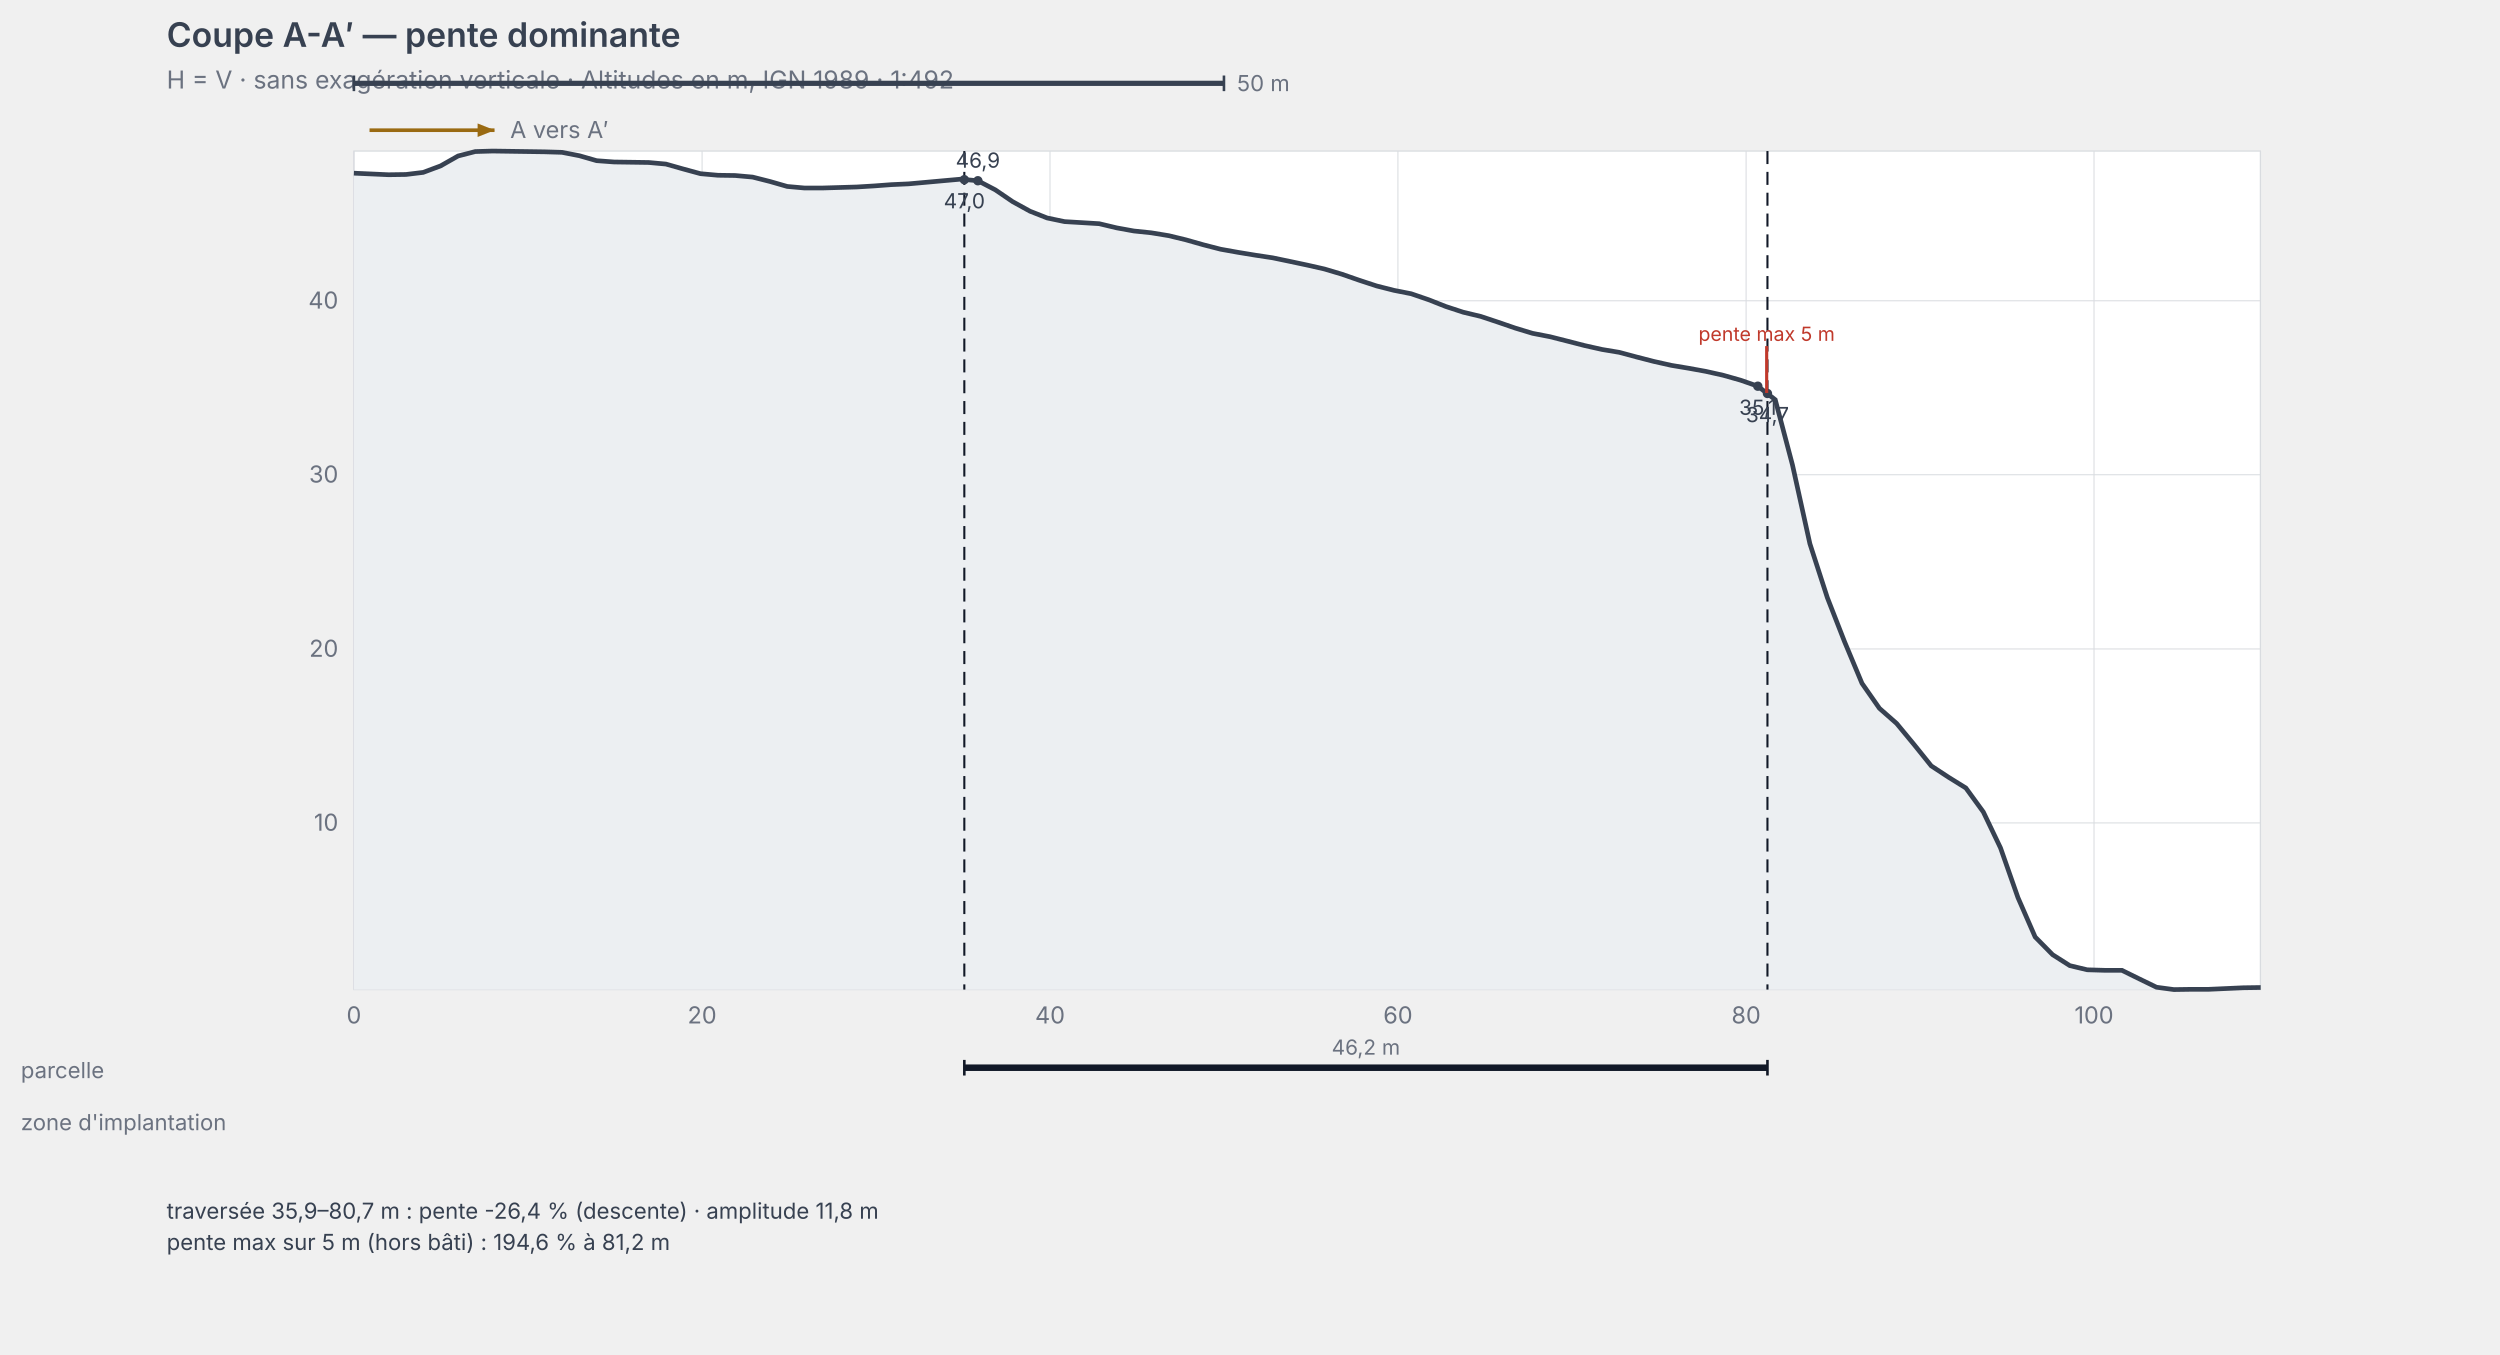
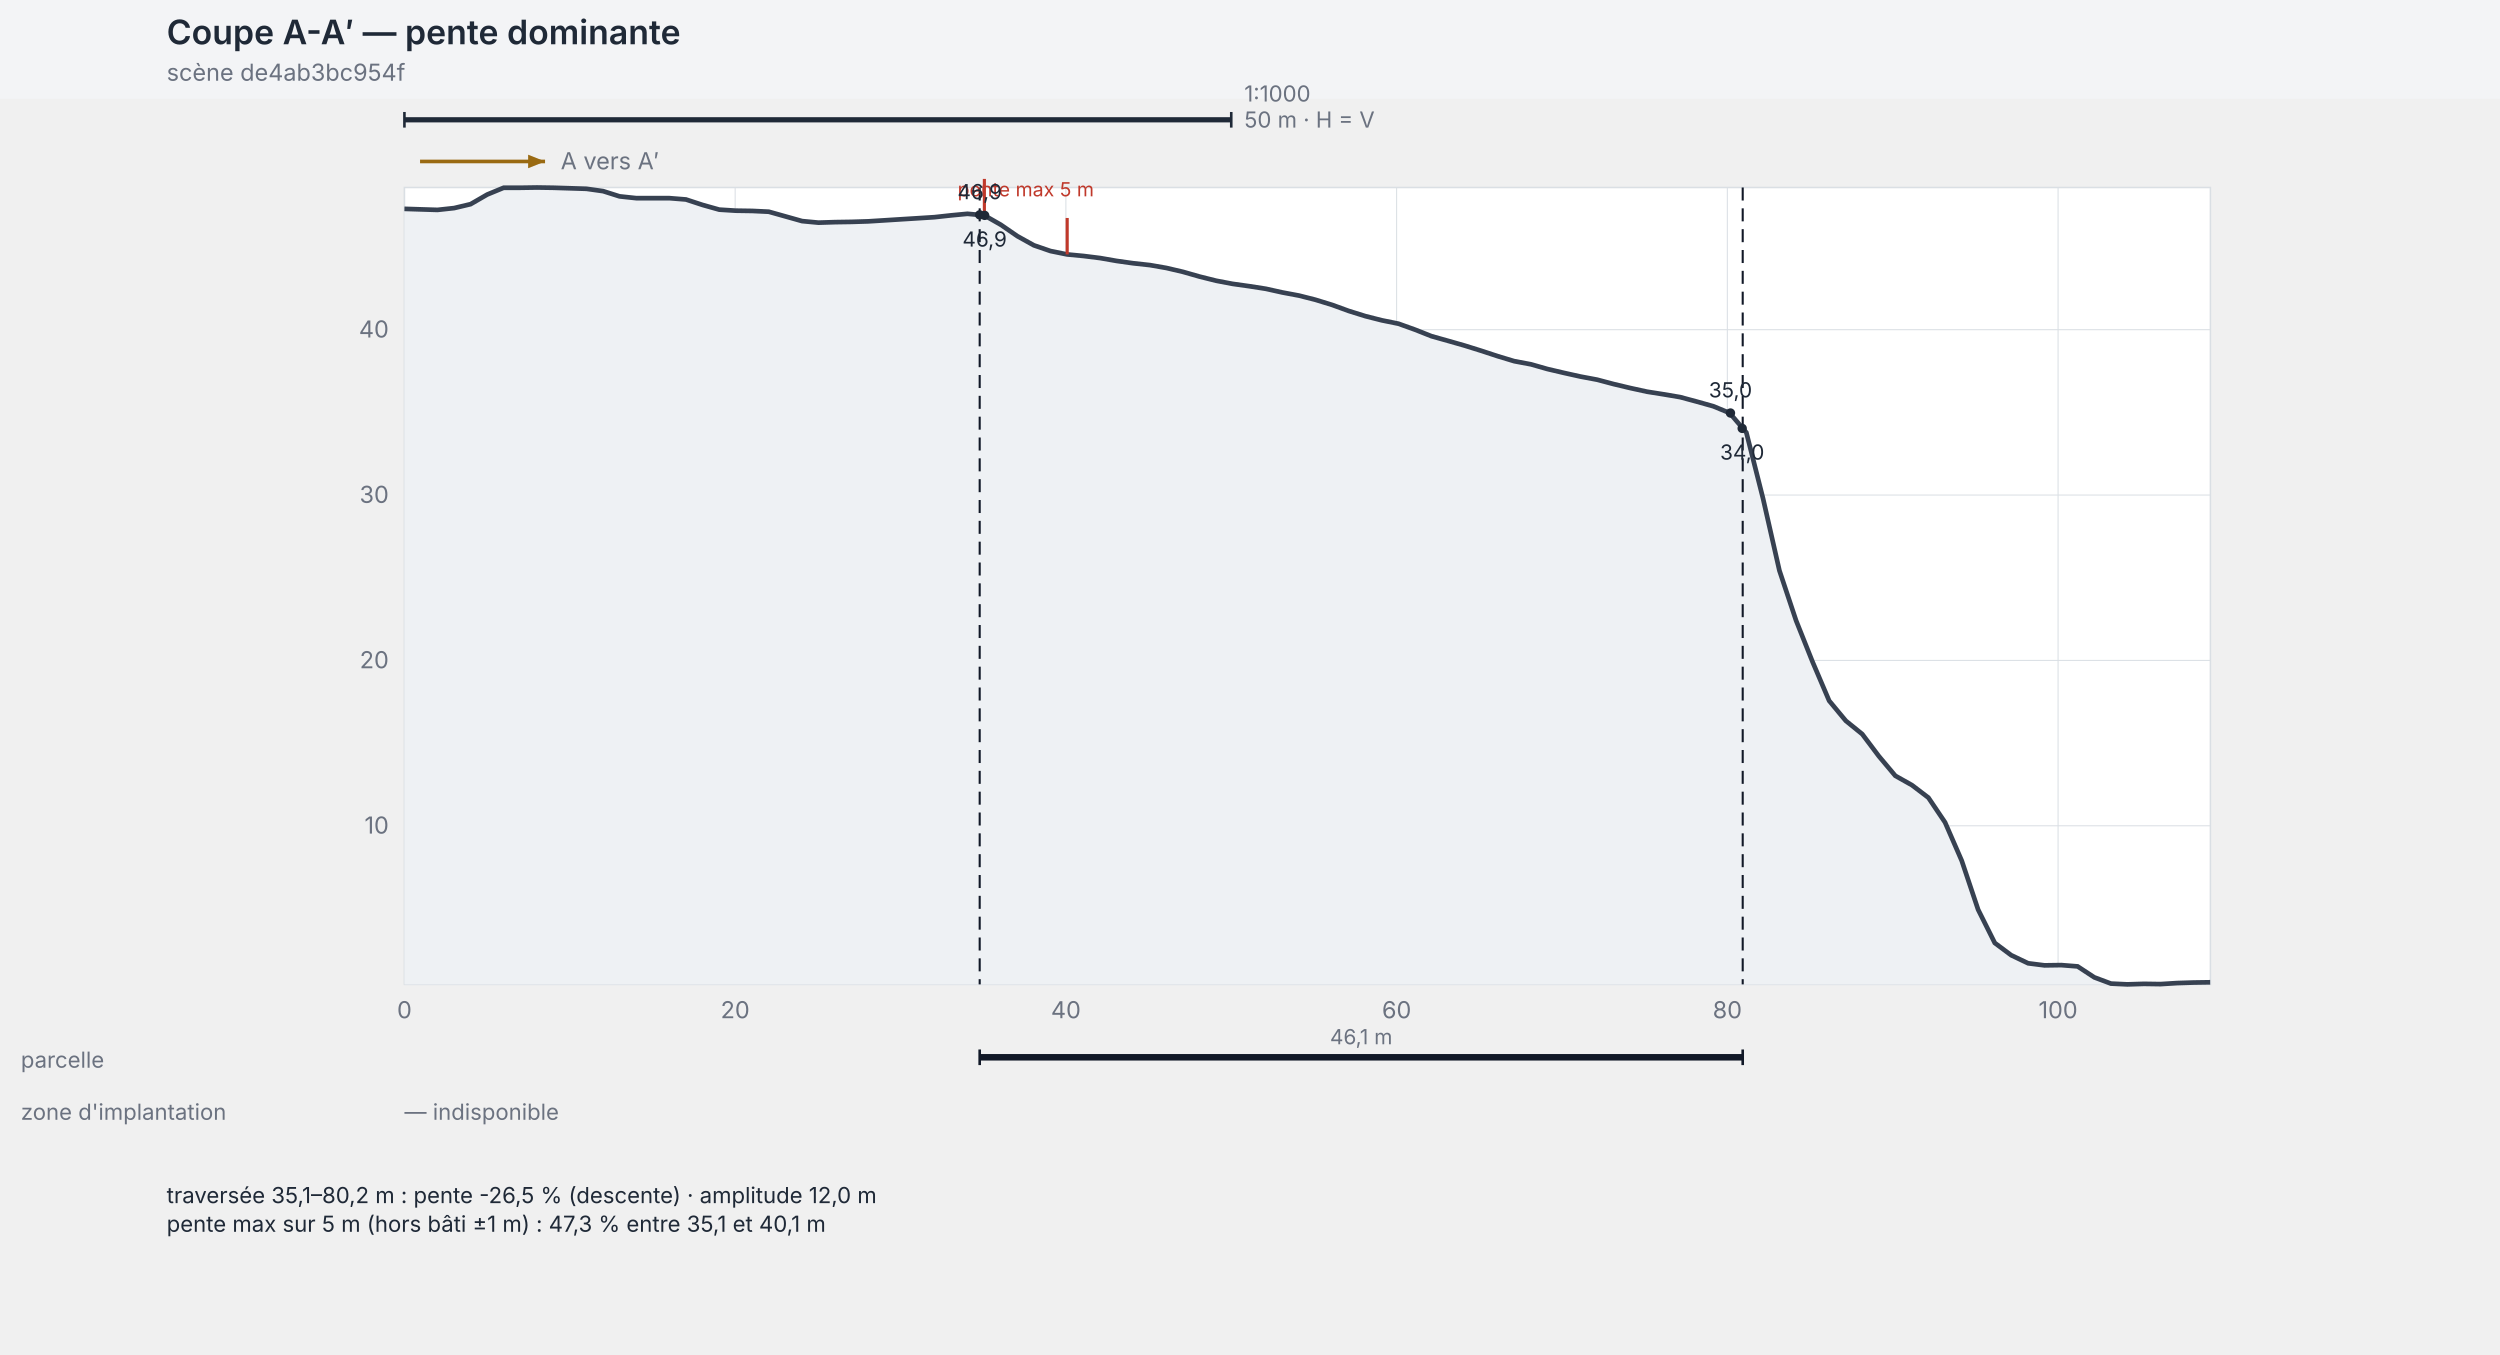
- <svg xmlns="http://www.w3.org/2000/svg" viewBox="0 0 960 520" width="960" height="520" role="img" aria-label="Coupe A-A′ — pente dominante" font-family="Inter, sans-serif" style="background:#fafbfc">
-   <rect x="135.9" y="58" width="732.1" height="322.0" fill="#ffffff" stroke="#d9dce0" stroke-width="0.5" />
-   <line x1="135.9" y1="58" x2="135.9" y2="380.0" stroke="#d9dce0" stroke-width="0.4" />
-   <text x="135.9" y="393.0" text-anchor="middle" font-size="9" fill="#6b7280">0</text>
-   <line x1="269.6" y1="58" x2="269.6" y2="380.0" stroke="#d9dce0" stroke-width="0.4" />
-   <text x="269.6" y="393.0" text-anchor="middle" font-size="9" fill="#6b7280">20</text>
-   <line x1="403.2" y1="58" x2="403.2" y2="380.0" stroke="#d9dce0" stroke-width="0.4" />
-   <text x="403.2" y="393.0" text-anchor="middle" font-size="9" fill="#6b7280">40</text>
-   <line x1="536.8" y1="58" x2="536.8" y2="380.0" stroke="#d9dce0" stroke-width="0.4" />
-   <text x="536.8" y="393.0" text-anchor="middle" font-size="9" fill="#6b7280">60</text>
-   <line x1="670.5" y1="58" x2="670.5" y2="380.0" stroke="#d9dce0" stroke-width="0.4" />
-   <text x="670.5" y="393.0" text-anchor="middle" font-size="9" fill="#6b7280">80</text>
-   <line x1="804.1" y1="58" x2="804.1" y2="380.0" stroke="#d9dce0" stroke-width="0.4" />
-   <text x="804.1" y="393.0" text-anchor="middle" font-size="9" fill="#6b7280">100</text>
-   <line x1="135.9" y1="316.0" x2="868.1" y2="316.0" stroke="#d9dce0" stroke-width="0.4" />
-   <text x="129.9" y="319.0" text-anchor="end" font-size="9" fill="#6b7280">10</text>
-   <line x1="135.9" y1="249.2" x2="868.1" y2="249.2" stroke="#d9dce0" stroke-width="0.4" />
-   <text x="129.9" y="252.2" text-anchor="end" font-size="9" fill="#6b7280">20</text>
-   <line x1="135.9" y1="182.3" x2="868.1" y2="182.3" stroke="#d9dce0" stroke-width="0.4" />
-   <text x="129.9" y="185.3" text-anchor="end" font-size="9" fill="#6b7280">30</text>
-   <line x1="135.9" y1="115.5" x2="868.1" y2="115.5" stroke="#d9dce0" stroke-width="0.4" />
-   <text x="129.9" y="118.5" text-anchor="end" font-size="9" fill="#6b7280">40</text>
-   <polygon points="135.9,66.5 142.6,66.8 149.2,67.1 155.9,67.0 162.5,66.2 169.2,63.7 175.9,59.9 182.5,58.2 189.2,58.0 195.8,58.1 202.5,58.2 209.2,58.3 215.8,58.5 222.5,59.8 229.1,61.7 235.8,62.2 242.4,62.3 249.1,62.4 255.7,63.0 262.4,64.9 269.0,66.7 275.7,67.3 282.3,67.4 289.0,68.0 295.7,69.7 302.3,71.6 309.0,72.2 315.6,72.2 322.3,72.0 329.0,71.8 335.6,71.4 342.3,70.9 348.9,70.6 355.6,70.0 362.2,69.4 368.9,68.8 375.5,69.4 382.2,72.9 388.8,77.4 395.5,81.1 402.1,83.7 408.8,85.1 415.5,85.5 422.1,85.9 428.8,87.5 435.4,88.7 442.1,89.4 448.8,90.5 455.4,92.1 462.1,94.0 468.7,95.7 475.4,96.9 482.1,98.0 488.7,99.0 495.4,100.4 502.0,101.8 508.6,103.3 515.3,105.3 521.9,107.6 528.6,109.8 535.3,111.5 541.9,112.8 548.6,115.1 555.2,117.7 561.9,119.9 568.6,121.5 575.2,123.7 581.9,126.0 588.5,128.0 595.2,129.3 601.9,131.0 608.5,132.7 615.2,134.2 621.8,135.3 628.5,137.1 635.1,138.8 641.8,140.3 648.4,141.4 655.0,142.6 661.7,144.1 668.4,146.0 675.0,148.3 681.7,153.5 688.3,178.5 695.0,208.8 701.7,229.5 708.3,246.4 715.0,262.4 721.7,272.0 728.3,277.8 735.0,285.9 741.6,294.1 748.3,298.5 754.9,302.6 761.6,311.8 768.2,325.6 774.9,344.7 781.5,359.8 788.2,366.6 794.8,370.8 801.5,372.4 808.1,372.6 814.8,372.6 821.5,375.9 828.1,379.1 834.8,380.0 841.4,379.9 848.1,379.9 854.8,379.6 861.4,379.3 868.1,379.2 868.1,380.0 135.9,380.0" fill="#eceff2" stroke="none" />
-   <polyline points="135.9,66.5 142.6,66.8 149.2,67.1 155.9,67.0 162.5,66.2 169.2,63.7 175.9,59.9 182.5,58.2 189.2,58.0 195.8,58.1 202.5,58.2 209.2,58.3 215.8,58.5 222.5,59.8 229.1,61.7 235.8,62.2 242.4,62.3 249.1,62.4 255.7,63.0 262.4,64.9 269.0,66.7 275.7,67.3 282.3,67.4 289.0,68.0 295.7,69.7 302.3,71.6 309.0,72.2 315.6,72.2 322.3,72.0 329.0,71.8 335.6,71.4 342.3,70.9 348.9,70.6 355.6,70.0 362.2,69.4 368.9,68.8 375.5,69.4 382.2,72.9 388.8,77.4 395.5,81.1 402.1,83.7 408.8,85.1 415.5,85.5 422.1,85.9 428.8,87.5 435.4,88.7 442.1,89.4 448.8,90.5 455.4,92.1 462.1,94.0 468.7,95.7 475.4,96.9 482.1,98.0 488.7,99.0 495.4,100.4 502.0,101.8 508.6,103.3 515.3,105.3 521.9,107.6 528.6,109.8 535.3,111.5 541.9,112.8 548.6,115.1 555.2,117.7 561.9,119.9 568.6,121.5 575.2,123.7 581.9,126.0 588.5,128.0 595.2,129.3 601.9,131.0 608.5,132.7 615.2,134.2 621.8,135.3 628.5,137.1 635.1,138.8 641.8,140.3 648.4,141.4 655.0,142.6 661.7,144.1 668.4,146.0 675.0,148.3 681.7,153.5 688.3,178.5 695.0,208.8 701.7,229.5 708.3,246.4 715.0,262.4 721.7,272.0 728.3,277.8 735.0,285.9 741.6,294.1 748.3,298.5 754.9,302.6 761.6,311.8 768.2,325.6 774.9,344.7 781.5,359.8 788.2,366.6 794.8,370.8 801.5,372.4 808.1,372.6 814.8,372.6 821.5,375.9 828.1,379.1 834.8,380.0 841.4,379.9 848.1,379.9 854.8,379.6 861.4,379.3 868.1,379.2" fill="none" stroke="#374151" stroke-width="1.8" />
-   <line x1="370.3" y1="58" x2="370.3" y2="380.0" stroke="#111827" stroke-width="0.8" stroke-dasharray="5 3" />
-   <line x1="678.7" y1="58" x2="678.7" y2="380.0" stroke="#111827" stroke-width="0.8" stroke-dasharray="5 3" />
-   <circle cx="370.3" cy="69.0" r="1.8" fill="#374151" />
-   <text x="370.3" y="80.0" text-anchor="middle" font-size="8" fill="#374151">47,0</text>
-   <circle cx="678.7" cy="151.1" r="1.8" fill="#374151" />
-   <text x="678.7" y="162.1" text-anchor="middle" font-size="8" fill="#374151">34,7</text>
-   <circle cx="375.5" cy="69.4" r="1.8" fill="#374151" />
-   <text x="375.5" y="64.4" text-anchor="middle" font-size="8" fill="#374151">46,9</text>
-   <circle cx="675.0" cy="148.3" r="1.8" fill="#374151" />
-   <text x="675.0" y="159.3" text-anchor="middle" font-size="8" fill="#374151">35,1</text>
-   <line x1="141.9" y1="50.0" x2="189.9" y2="50.0" stroke="#9a6a12" stroke-width="1.4" />
-   <polygon points="189.9,50.0 183.4,52.6 183.4,47.4" fill="#9a6a12" />
-   <text x="195.9" y="53.0" font-size="9" fill="#6b7280">A vers A′</text>
-   <text x="64" y="18" font-size="13" font-weight="600" fill="#374151">Coupe A-A′ — pente dominante</text>
-   <text x="64" y="34" font-size="9.5" fill="#6b7280">H = V · sans exagération verticale · Altitudes en m, IGN 1989 · 1:492</text>
-   <line x1="135.9" y1="32.0" x2="470.0" y2="32.0" stroke="#374151" stroke-width="2" />
-   <line x1="135.9" y1="29.0" x2="135.9" y2="35.0" stroke="#374151" stroke-width="1" />
-   <line x1="470.0" y1="29.0" x2="470.0" y2="35.0" stroke="#374151" stroke-width="1" />
-   <text x="475.0" y="35.0" font-size="8.5" fill="#6b7280">50 m</text>
-   <text x="8" y="414.0" font-size="8.5" fill="#6b7280">parcelle</text>
-   <line x1="370.3" y1="410.0" x2="678.7" y2="410.0" stroke="#111827" stroke-width="2.5" />
-   <line x1="370.3" y1="407.0" x2="370.3" y2="413.0" stroke="#111827" stroke-width="1" />
-   <line x1="678.7" y1="407.0" x2="678.7" y2="413.0" stroke="#111827" stroke-width="1" />
-   <text x="524.5" y="405.0" text-anchor="middle" font-size="8" fill="#6b7280">46,2 m</text>
-   <text x="8" y="434.0" font-size="8.5" fill="#6b7280">zone d'implantation</text>
-   <line x1="678.4" y1="150.9" x2="678.4" y2="132.9" stroke="#c0392b" stroke-width="1.2" />
-   <text x="678.4" y="130.9" text-anchor="middle" font-size="7.5" fill="#c0392b">pente max 5 m</text>
-   <text x="64" y="468.0" font-size="8.5" fill="#374151">traversée 35,9–80,7 m : pente -26,4 % (descente) · amplitude 11,8 m</text>
-   <text x="64" y="480.0" font-size="8.5" fill="#374151">pente max sur 5 m (hors bâti) : 194,6 % à 81,2 m</text>
+ <svg xmlns="http://www.w3.org/2000/svg" viewBox="0 0 960 520" width="960" height="520" role="img" aria-label="Coupe A-A′ — pente dominante" font-family="Inter, Helvetica, Arial, sans-serif" style="background:#ffffff">
+   <rect x="0" y="0" width="960" height="38" fill="#f3f4f6" />
+   <text x="64" y="17" font-size="13" font-weight="600" fill="#1f2937">Coupe A-A′ — pente dominante</text>
+   <text x="64" y="31" font-size="9" fill="#6b7280">scène de4ab3bc954f</text>
+   <rect x="155.3" y="72" width="693.5" height="306.0" fill="#ffffff" stroke="#dadfe4" stroke-width="0.6" />
+   <line x1="155.3" y1="72" x2="155.3" y2="378.0" stroke="#dadfe4" stroke-width="0.4" />
+   <text x="155.3" y="391.0" text-anchor="middle" font-size="9" fill="#6b7280">0</text>
+   <line x1="282.3" y1="72" x2="282.3" y2="378.0" stroke="#dadfe4" stroke-width="0.4" />
+   <text x="282.3" y="391.0" text-anchor="middle" font-size="9" fill="#6b7280">20</text>
+   <line x1="409.3" y1="72" x2="409.3" y2="378.0" stroke="#dadfe4" stroke-width="0.4" />
+   <text x="409.3" y="391.0" text-anchor="middle" font-size="9" fill="#6b7280">40</text>
+   <line x1="536.3" y1="72" x2="536.3" y2="378.0" stroke="#dadfe4" stroke-width="0.4" />
+   <text x="536.3" y="391.0" text-anchor="middle" font-size="9" fill="#6b7280">60</text>
+   <line x1="663.3" y1="72" x2="663.3" y2="378.0" stroke="#dadfe4" stroke-width="0.4" />
+   <text x="663.3" y="391.0" text-anchor="middle" font-size="9" fill="#6b7280">80</text>
+   <line x1="790.3" y1="72" x2="790.3" y2="378.0" stroke="#dadfe4" stroke-width="0.4" />
+   <text x="790.3" y="391.0" text-anchor="middle" font-size="9" fill="#6b7280">100</text>
+   <line x1="155.3" y1="317.1" x2="848.7" y2="317.1" stroke="#dadfe4" stroke-width="0.4" />
+   <text x="149.3" y="320.1" text-anchor="end" font-size="9" fill="#6b7280">10</text>
+   <line x1="155.3" y1="253.6" x2="848.7" y2="253.6" stroke="#dadfe4" stroke-width="0.4" />
+   <text x="149.3" y="256.6" text-anchor="end" font-size="9" fill="#6b7280">20</text>
+   <line x1="155.3" y1="190.1" x2="848.7" y2="190.1" stroke="#dadfe4" stroke-width="0.4" />
+   <text x="149.3" y="193.1" text-anchor="end" font-size="9" fill="#6b7280">30</text>
+   <line x1="155.3" y1="126.6" x2="848.7" y2="126.6" stroke="#dadfe4" stroke-width="0.4" />
+   <text x="149.3" y="129.6" text-anchor="end" font-size="9" fill="#6b7280">40</text>
+   <polygon points="155.3,80.2 161.6,80.4 168.0,80.6 174.4,79.9 180.7,78.4 187.1,74.7 193.4,72.1 199.8,72.1 206.2,72.0 212.5,72.1 218.9,72.3 225.2,72.5 231.6,73.4 237.9,75.4 244.4,76.1 250.7,76.1 257.1,76.1 263.4,76.6 269.8,78.7 276.2,80.5 282.5,80.9 288.9,81.0 295.2,81.3 301.6,83.1 308.0,84.9 314.3,85.5 320.7,85.3 327.0,85.2 333.4,85.0 339.8,84.6 346.1,84.2 352.5,83.8 358.8,83.4 365.2,82.7 371.5,82.1 378.0,82.7 384.3,86.3 390.7,90.7 397.0,94.2 403.4,96.4 409.8,97.7 416.1,98.3 422.5,99.1 428.8,100.2 435.2,101.1 441.6,101.8 447.9,102.9 454.3,104.4 460.6,106.2 467.0,107.8 473.3,109.0 479.7,109.9 486.1,110.9 492.4,112.3 498.8,113.5 505.1,115.1 511.6,117.1 517.9,119.4 524.3,121.4 530.6,123.0 537.0,124.3 543.4,126.6 549.7,129.1 556.1,130.9 562.4,132.7 568.8,134.7 575.2,136.8 581.5,138.7 587.9,139.9 594.2,141.7 600.6,143.2 606.9,144.6 613.3,145.8 619.7,147.5 626.0,149.0 632.4,150.4 638.7,151.4 645.2,152.5 651.5,154.2 657.9,156.0 664.2,158.6 670.6,166.1 677.0,191.4 683.3,219.1 689.7,238.3 696.0,254.1 702.4,269.1 708.8,276.8 715.1,281.9 721.5,290.4 727.8,297.9 734.2,301.5 740.5,306.3 746.9,315.8 753.3,330.5 759.6,349.3 766.0,362.1 772.3,366.8 778.8,369.9 785.1,370.7 791.5,370.6 797.8,371.1 804.2,375.3 810.6,377.7 816.9,378.0 823.3,377.8 829.6,377.9 836.0,377.5 842.3,377.3 848.7,377.2 848.7,378.0 155.3,378.0" fill="#eef1f4" stroke="none" />
+   <polyline points="155.3,80.2 161.6,80.4 168.0,80.6 174.4,79.9 180.7,78.4 187.1,74.7 193.4,72.1 199.8,72.1 206.2,72.0 212.5,72.1 218.9,72.3 225.2,72.5 231.6,73.4 237.9,75.4 244.4,76.1 250.7,76.1 257.1,76.1 263.4,76.6 269.8,78.7 276.2,80.5 282.5,80.9 288.9,81.0 295.2,81.3 301.6,83.1 308.0,84.9 314.3,85.5 320.7,85.3 327.0,85.2 333.4,85.0 339.8,84.6 346.1,84.2 352.5,83.8 358.8,83.4 365.2,82.7 371.5,82.1 378.0,82.7 384.3,86.3 390.7,90.7 397.0,94.2 403.4,96.4 409.8,97.7 416.1,98.3 422.5,99.1 428.8,100.2 435.2,101.1 441.6,101.8 447.9,102.9 454.3,104.4 460.6,106.2 467.0,107.8 473.3,109.0 479.7,109.9 486.1,110.9 492.4,112.3 498.8,113.5 505.1,115.1 511.6,117.1 517.9,119.4 524.3,121.4 530.6,123.0 537.0,124.3 543.4,126.6 549.7,129.1 556.1,130.9 562.4,132.7 568.8,134.7 575.2,136.8 581.5,138.7 587.9,139.9 594.2,141.7 600.6,143.2 606.9,144.6 613.3,145.8 619.7,147.5 626.0,149.0 632.4,150.4 638.7,151.4 645.2,152.5 651.5,154.2 657.9,156.0 664.2,158.6 670.6,166.1 677.0,191.4 683.3,219.1 689.7,238.3 696.0,254.1 702.4,269.1 708.8,276.8 715.1,281.9 721.5,290.4 727.8,297.9 734.2,301.5 740.5,306.3 746.9,315.8 753.3,330.5 759.6,349.3 766.0,362.1 772.3,366.8 778.8,369.9 785.1,370.7 791.5,370.6 797.8,371.1 804.2,375.3 810.6,377.7 816.9,378.0 823.3,377.8 829.6,377.9 836.0,377.5 842.3,377.3 848.7,377.2" fill="none" stroke="#374151" stroke-width="1.8" />
+   <line x1="376.2" y1="72" x2="376.2" y2="378.0" stroke="#111827" stroke-width="0.8" stroke-dasharray="5 3" />
+   <line x1="669.2" y1="72" x2="669.2" y2="378.0" stroke="#111827" stroke-width="0.8" stroke-dasharray="5 3" />
+   <line x1="378.0" y1="82.7" x2="378.0" y2="68.7" stroke="#c0392b" stroke-width="1.2" />
+   <line x1="409.8" y1="97.7" x2="409.8" y2="83.7" stroke="#c0392b" stroke-width="1.2" />
+   <text x="393.9" y="75.4" text-anchor="middle" font-size="7.5" fill="#c0392b">pente max 5 m</text>
+   <circle cx="376.2" cy="82.5" r="1.8" fill="#1f2937" />
+   <text x="376.2" y="76.5" text-anchor="middle" font-size="8" fill="#1f2937">46,9</text>
+   <circle cx="378.1" cy="82.7" r="1.8" fill="#1f2937" />
+   <text x="378.1" y="94.7" text-anchor="middle" font-size="8" fill="#1f2937">46,9</text>
+   <circle cx="664.5" cy="158.6" r="1.8" fill="#1f2937" />
+   <text x="664.5" y="152.6" text-anchor="middle" font-size="8" fill="#1f2937">35,0</text>
+   <circle cx="669.0" cy="164.5" r="1.8" fill="#1f2937" />
+   <text x="669.0" y="176.5" text-anchor="middle" font-size="8" fill="#1f2937">34,0</text>
+   <line x1="161.3" y1="62.0" x2="209.3" y2="62.0" stroke="#9a6a12" stroke-width="1.4" />
+   <polygon points="209.3,62.0 202.8,64.6 202.8,59.4" fill="#9a6a12" />
+   <text x="215.3" y="65.0" font-size="9" fill="#6b7280">A vers A′</text>
+   <line x1="155.3" y1="46.0" x2="472.8" y2="46.0" stroke="#1f2937" stroke-width="2" />
+   <line x1="155.3" y1="43.0" x2="155.3" y2="49.0" stroke="#1f2937" stroke-width="1" />
+   <line x1="472.8" y1="43.0" x2="472.8" y2="49.0" stroke="#1f2937" stroke-width="1" />
+   <text x="477.8" y="49.0" font-size="8.5" fill="#6b7280">50 m · H = V</text>
+   <text x="477.8" y="39.0" font-size="8.5" fill="#6b7280">1:1000</text>
+   <text x="8" y="410.0" font-size="8.5" fill="#6b7280">parcelle</text>
+   <line x1="376.2" y1="406.0" x2="669.2" y2="406.0" stroke="#111827" stroke-width="2.5" />
+   <line x1="376.2" y1="403.0" x2="376.2" y2="409.0" stroke="#111827" stroke-width="1" />
+   <line x1="669.2" y1="403.0" x2="669.2" y2="409.0" stroke="#111827" stroke-width="1" />
+   <text x="522.7" y="401.0" text-anchor="middle" font-size="8" fill="#6b7280">46,1 m</text>
+   <text x="8" y="430.0" font-size="8.5" fill="#6b7280">zone d'implantation</text>
+   <text x="155.3" y="430.0" font-size="8.5" fill="#6b7280">— indisponible</text>
+   <text x="64" y="462.0" font-size="8.5" fill="#1f2937">traversée 35,1–80,2 m : pente -26,5 % (descente) · amplitude 12,0 m</text>
+   <text x="64" y="473.0" font-size="8.5" fill="#1f2937">pente max sur 5 m (hors bâti ±1 m) : 47,3 % entre 35,1 et 40,1 m</text>
</svg>
